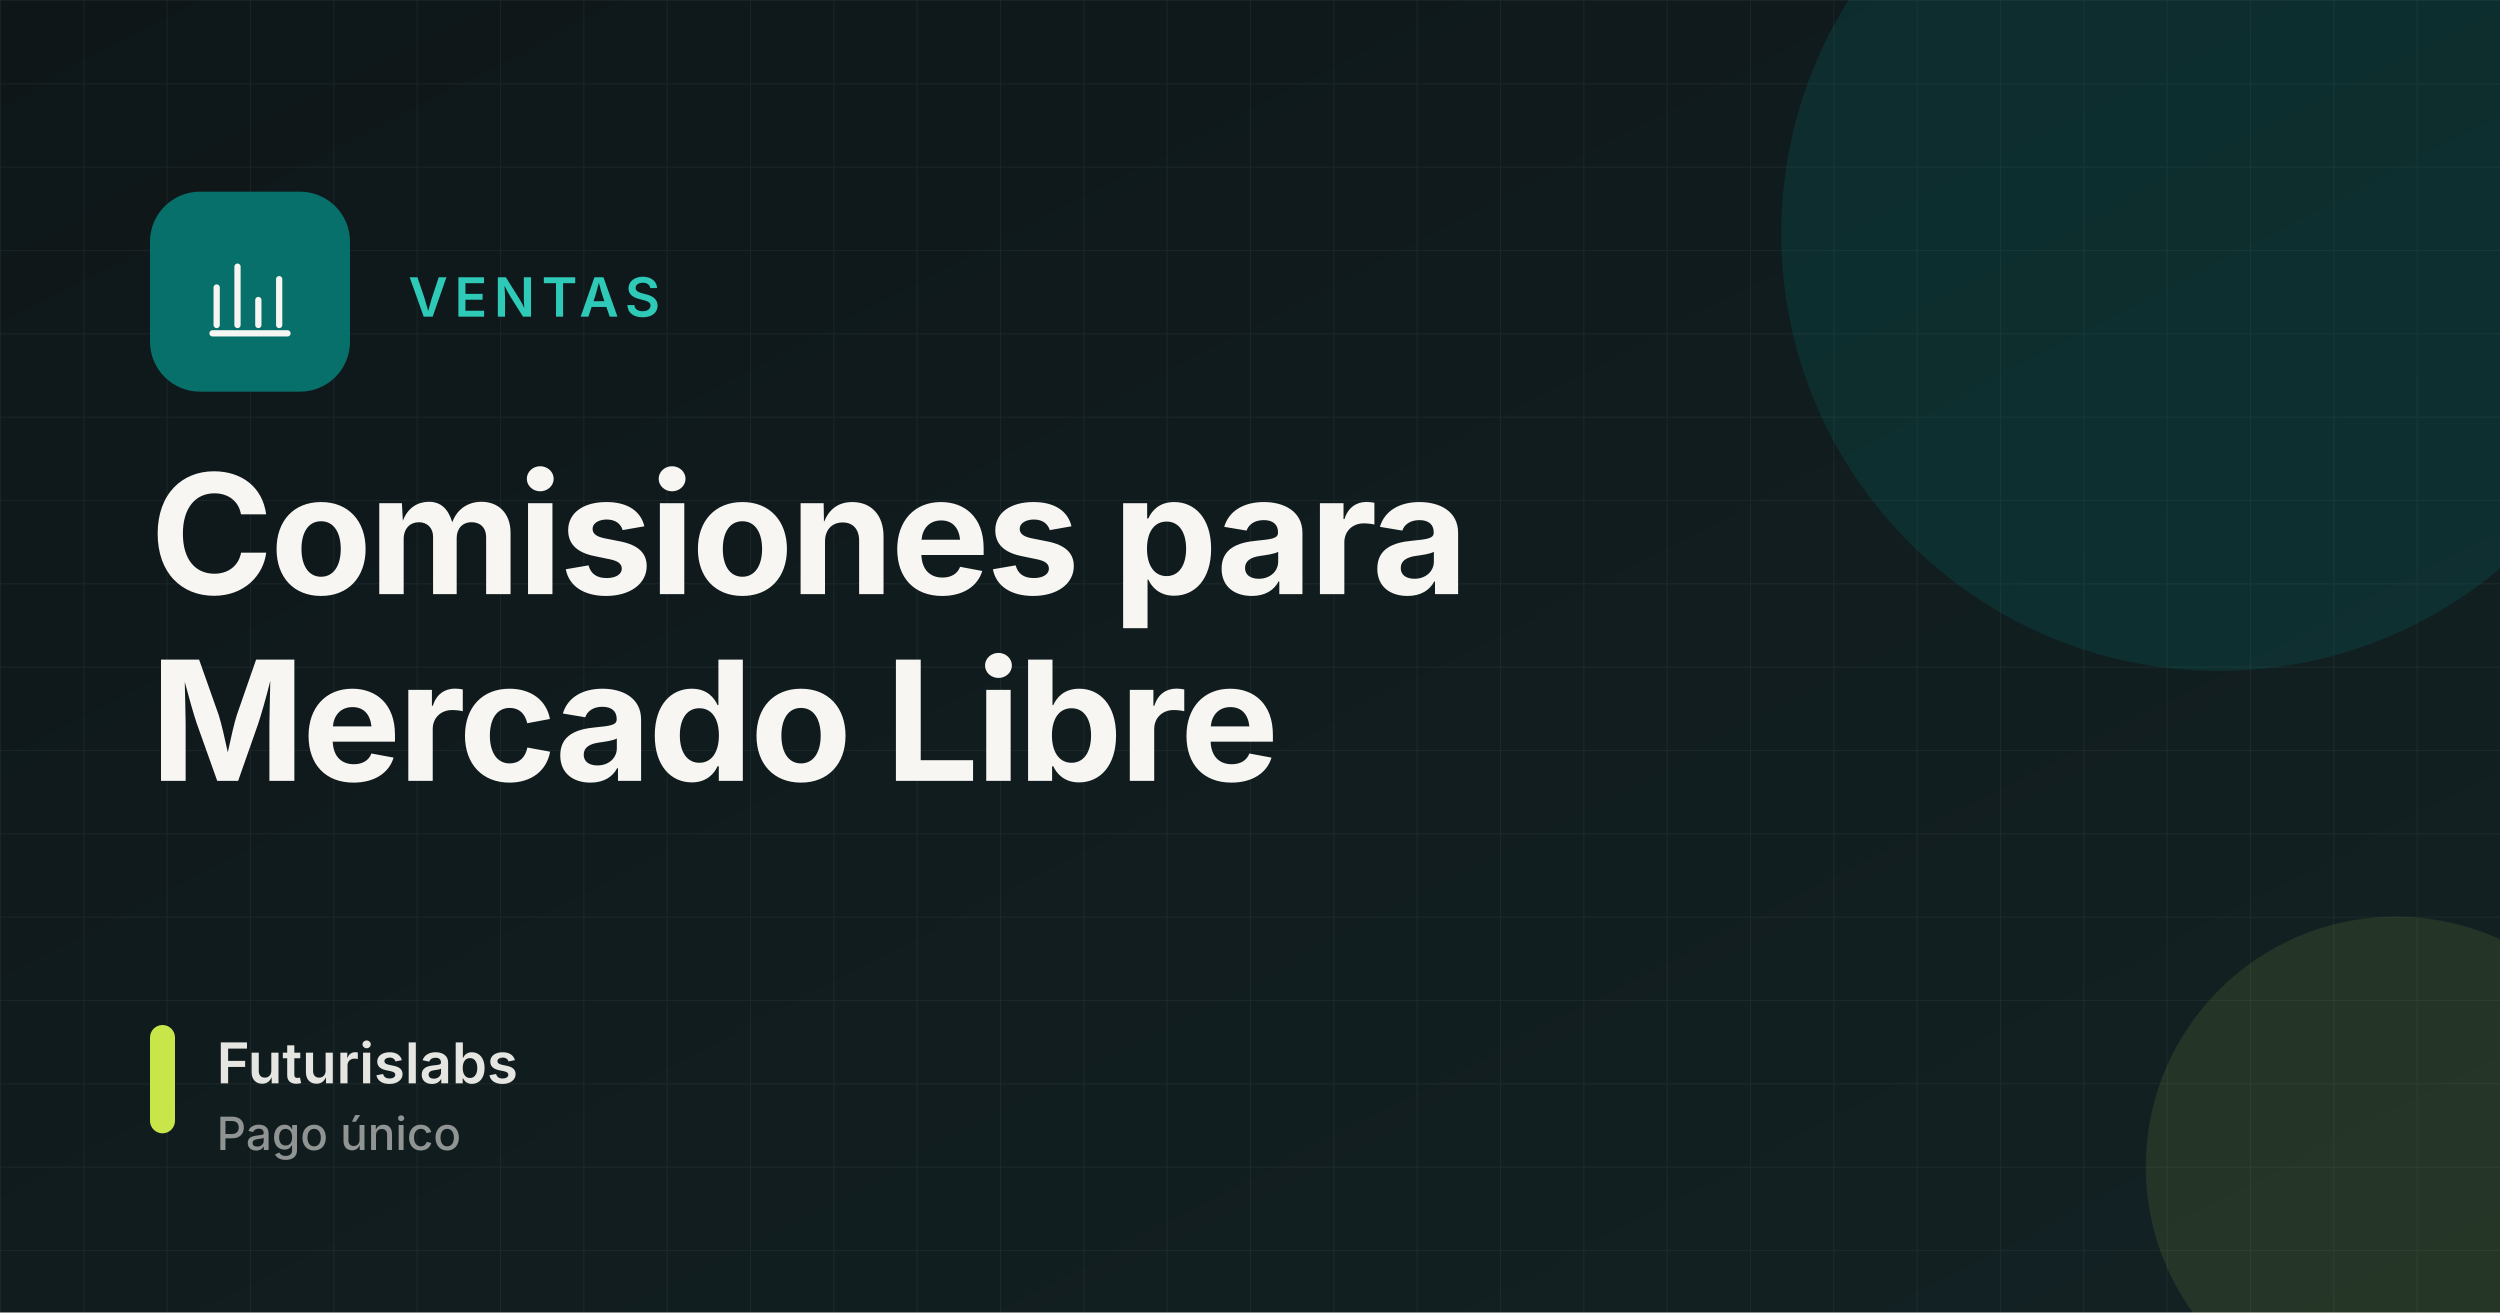
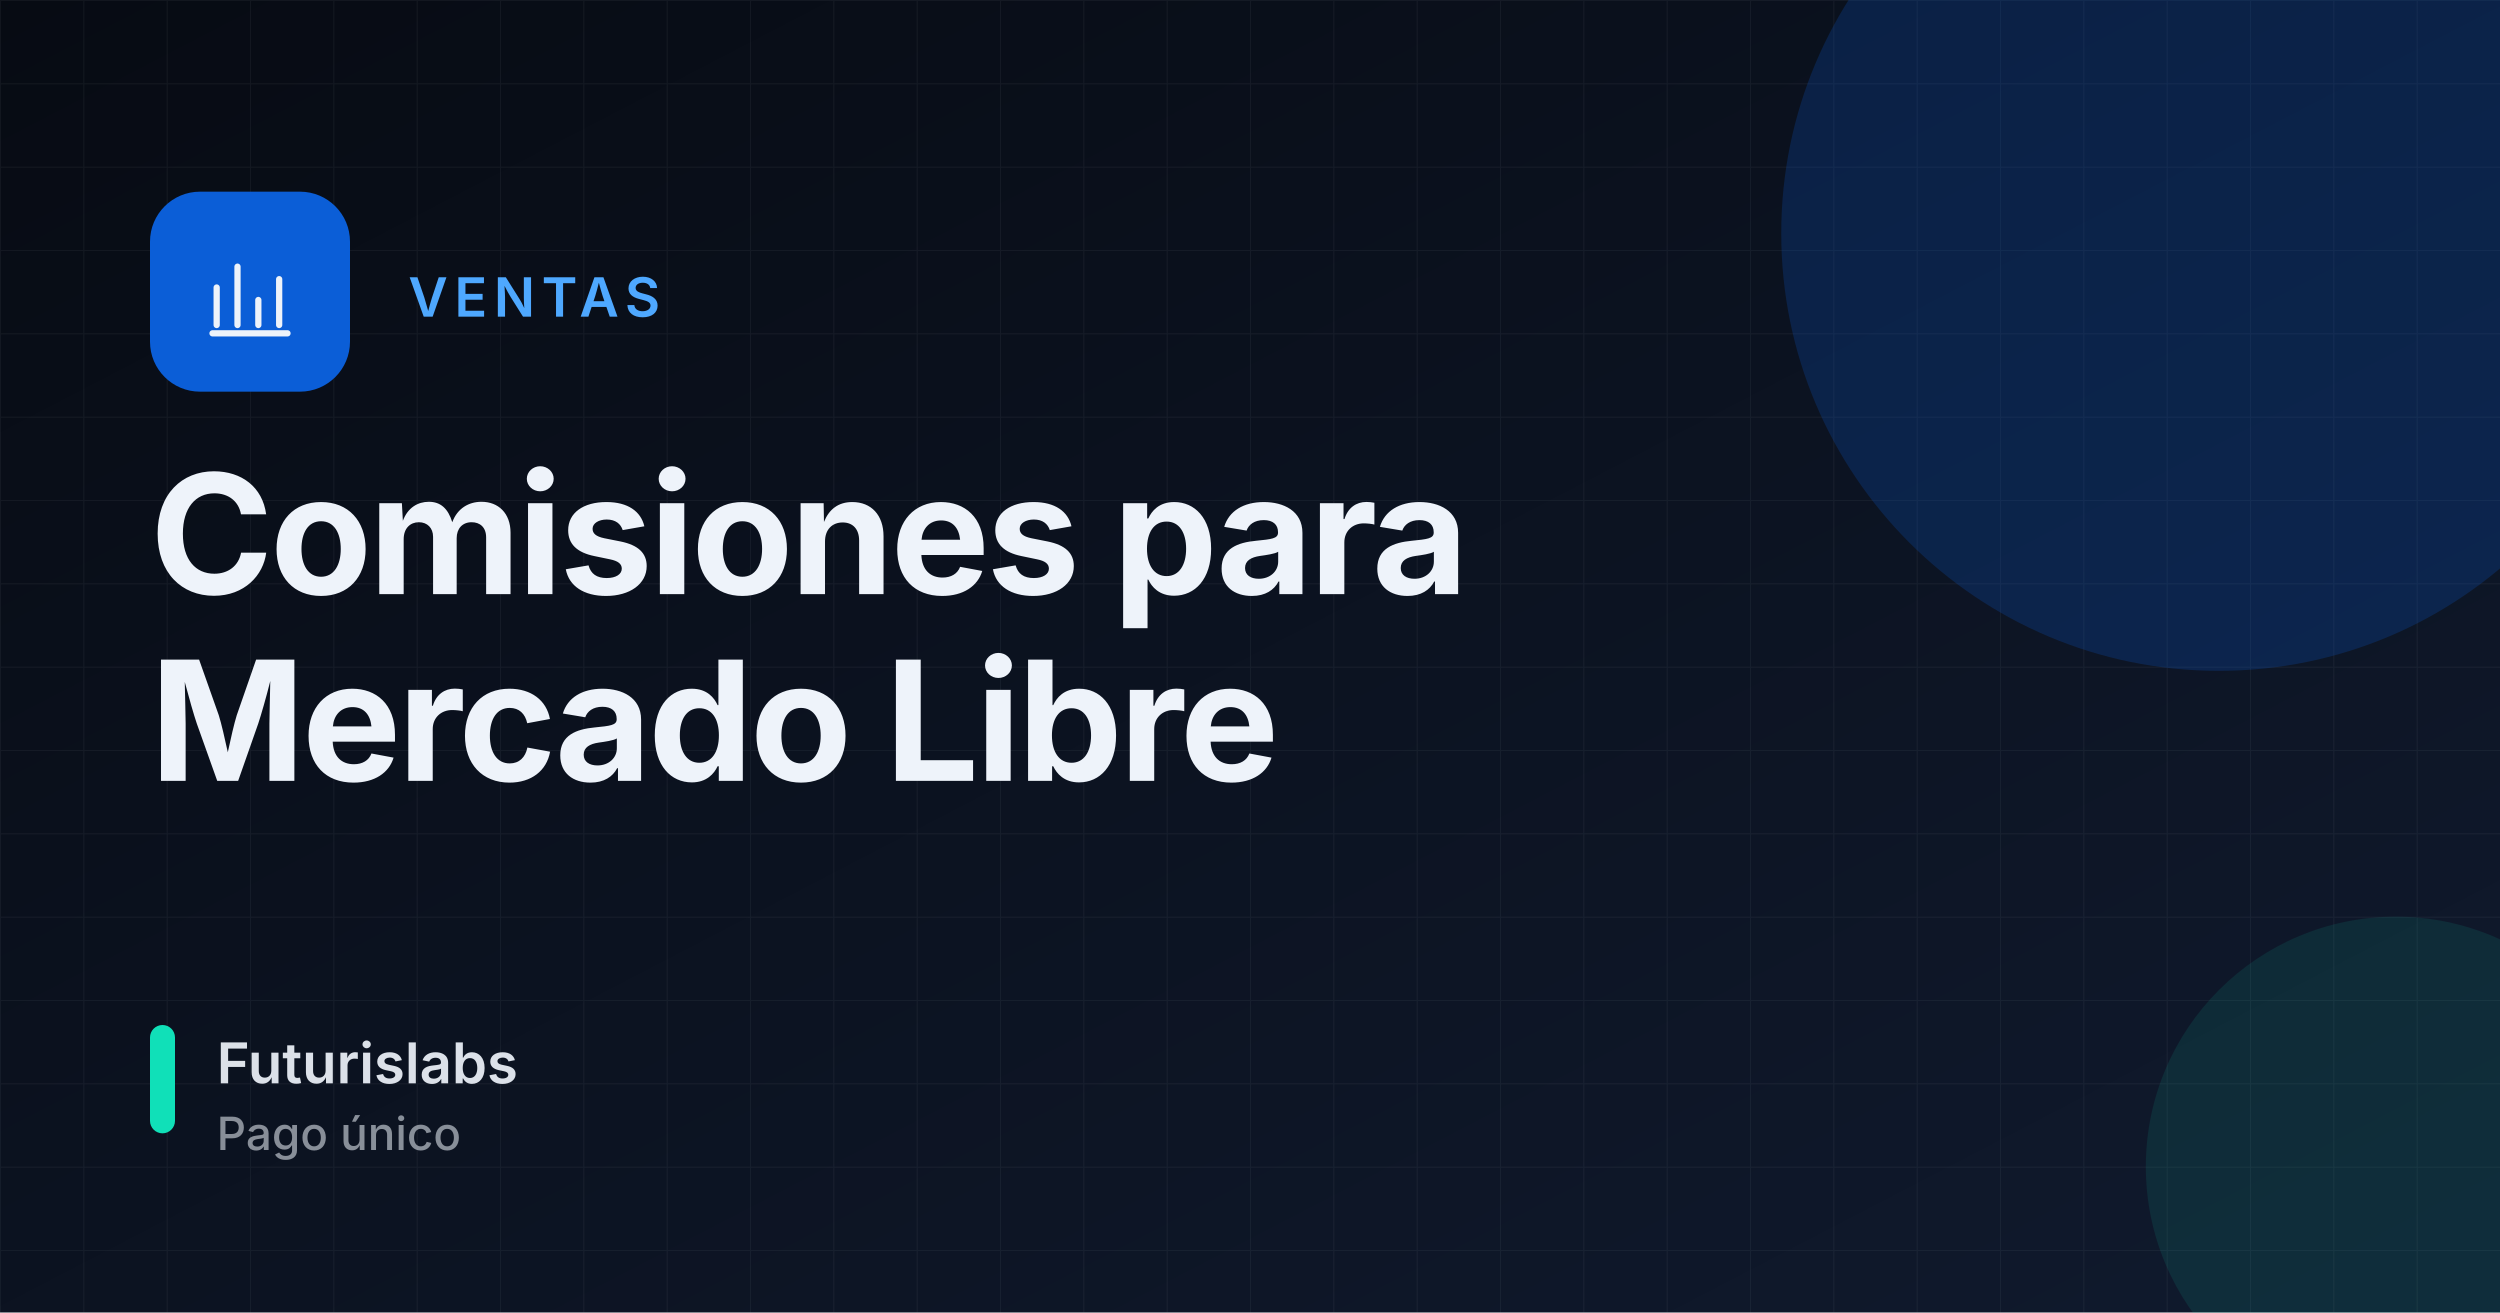
<svg xmlns="http://www.w3.org/2000/svg" width="1200" height="630" viewBox="0 0 1200 630" role="img" aria-label="Comisiones para Mercado Libre">
  <defs>
    <linearGradient id="bg" x1="0" y1="0" x2="1" y2="1">
-       <stop offset="0" stop-color="#0e1618" />
-       <stop offset="1" stop-color="#132224" />
+       <stop offset="0" stop-color="#070b13" />
+       <stop offset="1" stop-color="#101a2e" />
    </linearGradient>
    <pattern id="grid" width="40" height="40" patternUnits="userSpaceOnUse">
-       <path d="M40 0H0V40" fill="none" stroke="#f7f6f2" stroke-opacity="0.05" stroke-width="1" />
+       <path d="M40 0H0V40" fill="none" stroke="#eef3fa" stroke-opacity="0.05" stroke-width="1" />
    </pattern>
  </defs>
  <rect width="1200" height="630" fill="url(#bg)" />
  <rect width="1200" height="630" fill="url(#grid)" />
-   <circle cx="1065" cy="112" r="210" fill="#07706b" fill-opacity="0.22" />
-   <circle cx="1150" cy="560" r="120" fill="#c8e64a" fill-opacity="0.1" />
-   <rect x="72" y="92" width="96" height="96" rx="24" fill="#07706b" />
-   <g transform="translate(96 116)" fill="none" stroke="#f7f6f2" stroke-width="3" stroke-linecap="round" stroke-linejoin="round">
+   <circle cx="1065" cy="112" r="210" fill="#0b5ed7" fill-opacity="0.22" />
+   <circle cx="1150" cy="560" r="120" fill="#10e0b8" fill-opacity="0.1" />
+   <rect x="72" y="92" width="96" height="96" rx="24" fill="#0b5ed7" />
+   <g transform="translate(96 116)" fill="none" stroke="#eef3fa" stroke-width="3" stroke-linecap="round" stroke-linejoin="round">
    <path d="M8 40V22M18 40V12M28 40V28M38 40V18" />
    <path d="M6 44h36" />
  </g>
-   <text x="196" y="152" font-family="'Space Grotesk', 'Inter', ui-sans-serif, system-ui, -apple-system, sans-serif" font-size="26" font-weight="600" letter-spacing="3.2" fill="#2fc9b8">VENTAS</text>
-   <text x="72" y="285.2" font-family="'Space Grotesk', 'Inter', ui-sans-serif, system-ui, -apple-system, sans-serif" font-size="80" font-weight="700" letter-spacing="-1.6" fill="#f7f6f2">Comisiones para</text>
-   <text x="72" y="374.8" font-family="'Space Grotesk', 'Inter', ui-sans-serif, system-ui, -apple-system, sans-serif" font-size="80" font-weight="700" letter-spacing="-1.6" fill="#f7f6f2">Mercado Libre</text>
-   <rect x="72" y="492" width="12" height="52" rx="6" fill="#c8e64a" />
-   <text x="104" y="520" font-family="'Space Grotesk', 'Inter', ui-sans-serif, system-ui, -apple-system, sans-serif" font-size="27" font-weight="600" fill="#f7f6f2" fill-opacity="0.92">Futurislabs</text>
-   <text x="104" y="552" font-family="'Space Grotesk', 'Inter', ui-sans-serif, system-ui, -apple-system, sans-serif" font-size="22" font-weight="500" fill="#f7f6f2" fill-opacity="0.55">Pago único</text>
+   <text x="196" y="152" font-family="'Space Grotesk', 'Inter', ui-sans-serif, system-ui, -apple-system, sans-serif" font-size="26" font-weight="600" letter-spacing="3.2" fill="#4ea8ff">VENTAS</text>
+   <text x="72" y="285.2" font-family="'Space Grotesk', 'Inter', ui-sans-serif, system-ui, -apple-system, sans-serif" font-size="80" font-weight="700" letter-spacing="-1.6" fill="#eef3fa">Comisiones para</text>
+   <text x="72" y="374.8" font-family="'Space Grotesk', 'Inter', ui-sans-serif, system-ui, -apple-system, sans-serif" font-size="80" font-weight="700" letter-spacing="-1.6" fill="#eef3fa">Mercado Libre</text>
+   <rect x="72" y="492" width="12" height="52" rx="6" fill="#10e0b8" />
+   <text x="104" y="520" font-family="'Space Grotesk', 'Inter', ui-sans-serif, system-ui, -apple-system, sans-serif" font-size="27" font-weight="600" fill="#eef3fa" fill-opacity="0.92">Futurislabs</text>
+   <text x="104" y="552" font-family="'Space Grotesk', 'Inter', ui-sans-serif, system-ui, -apple-system, sans-serif" font-size="22" font-weight="500" fill="#eef3fa" fill-opacity="0.55">Pago único</text>
</svg>
